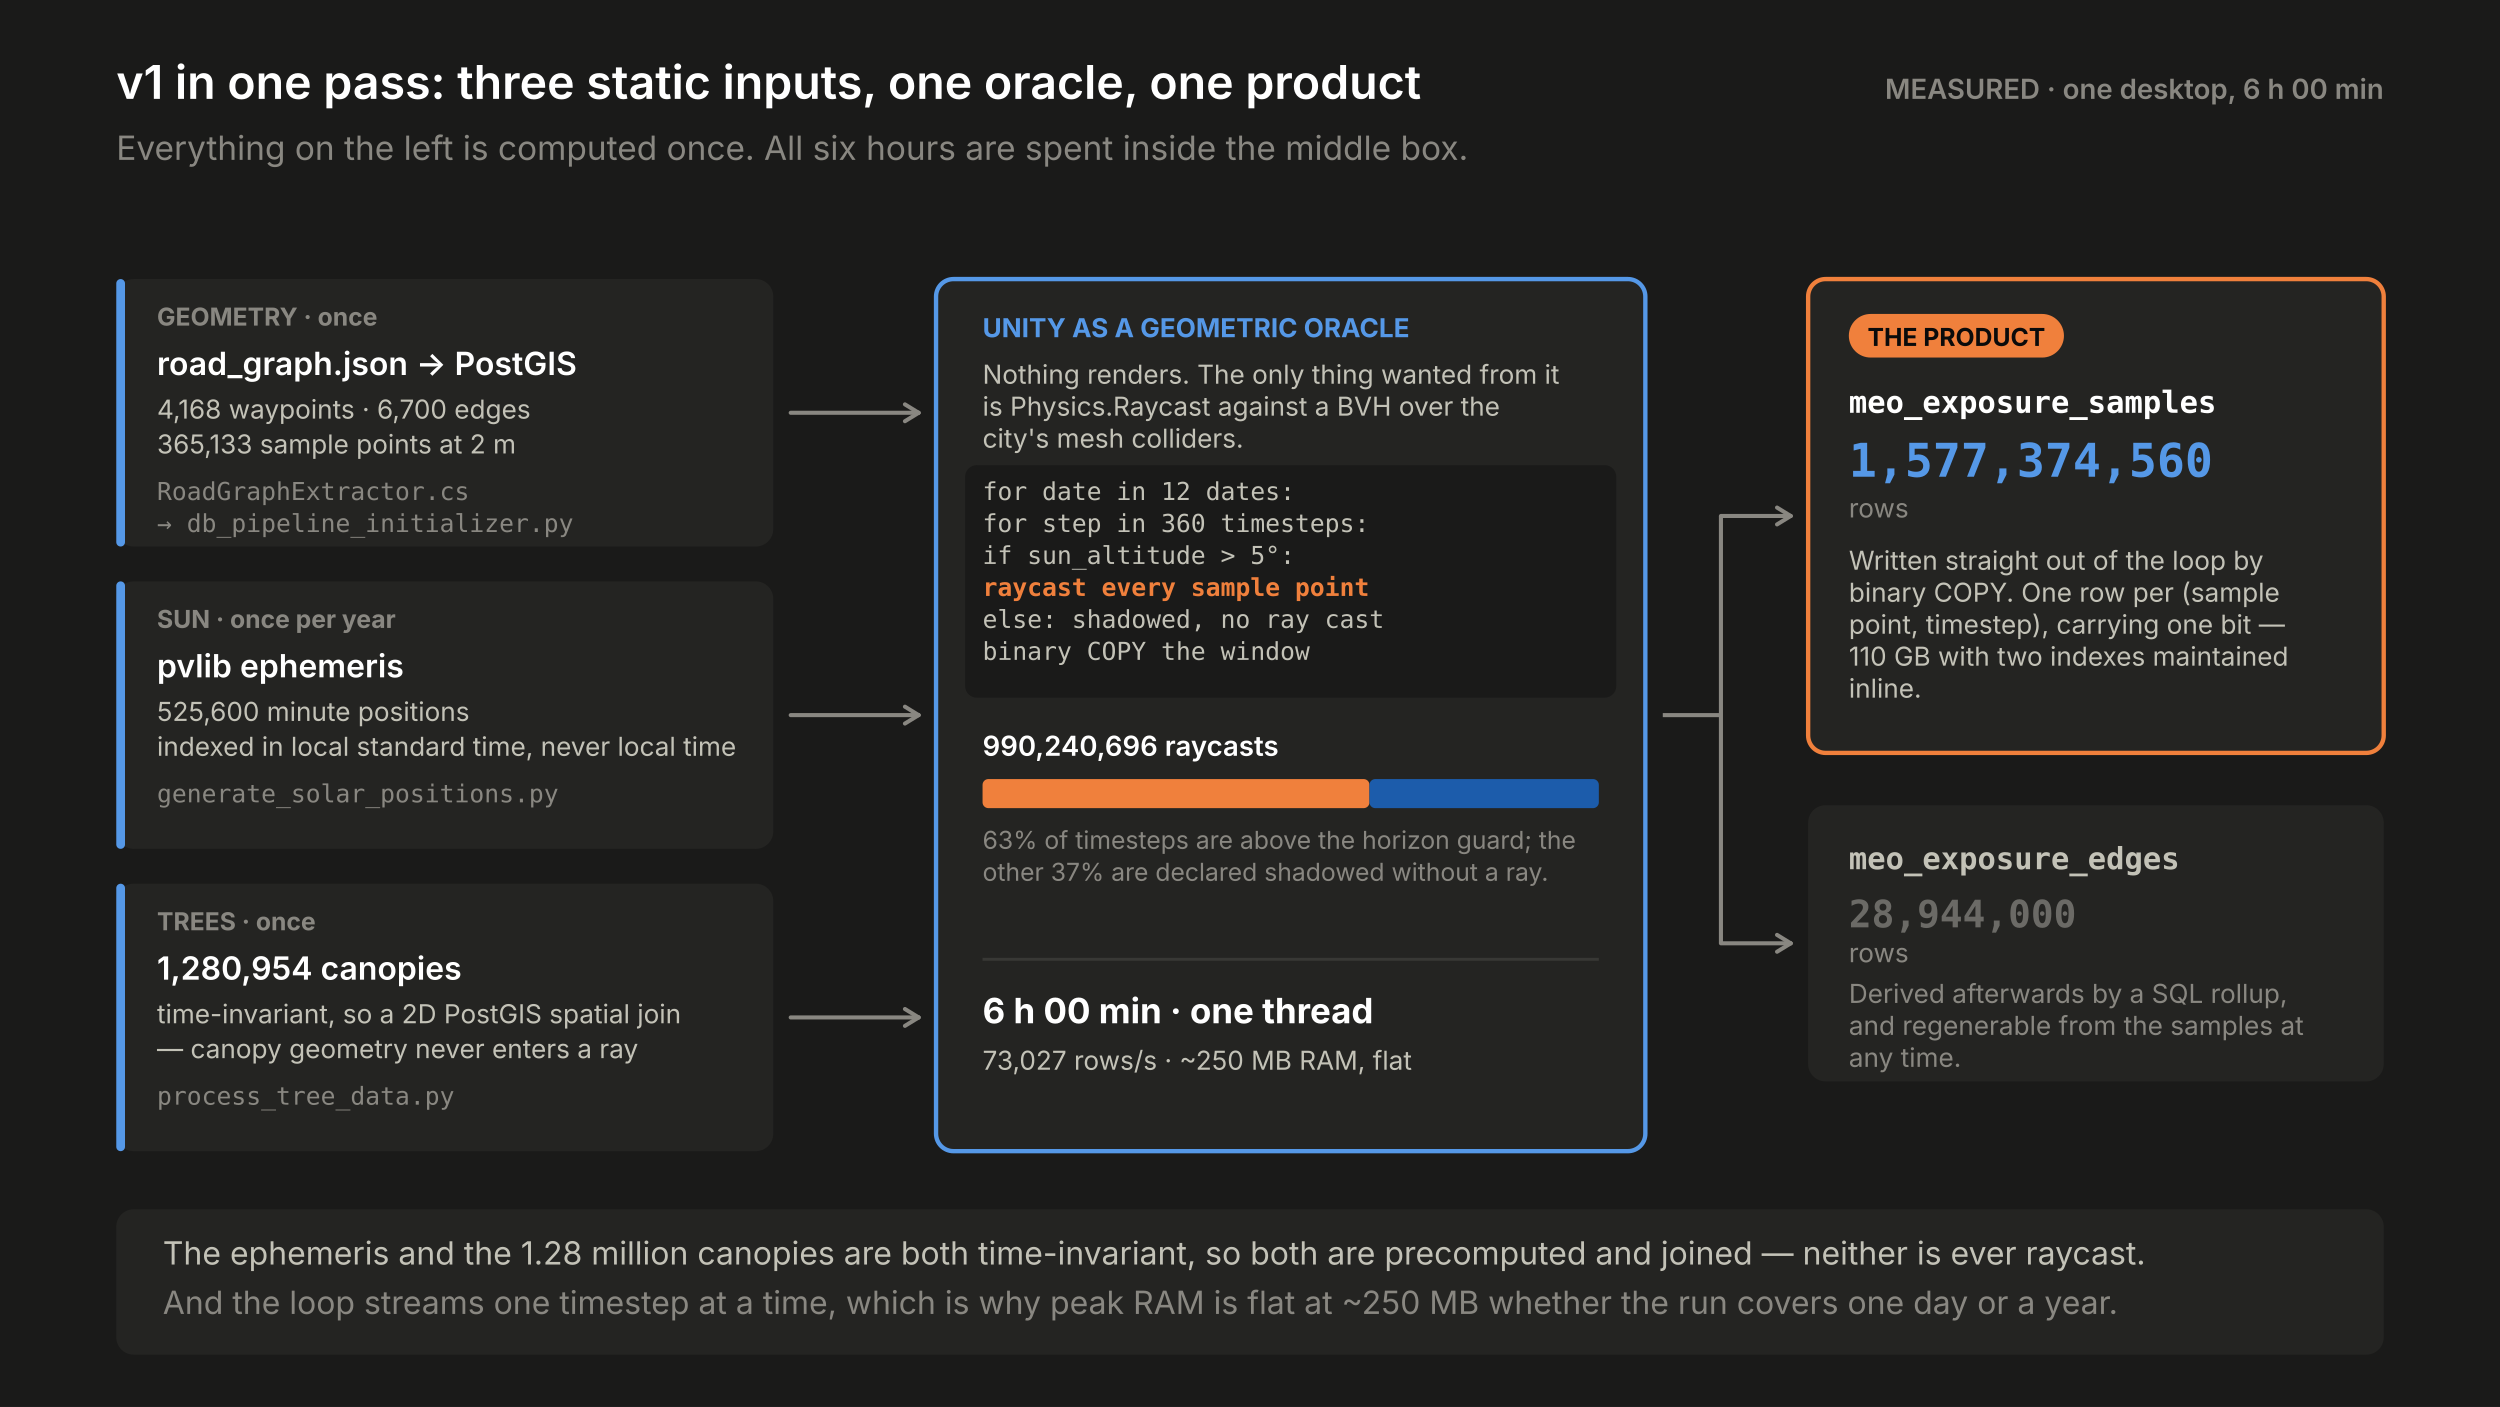
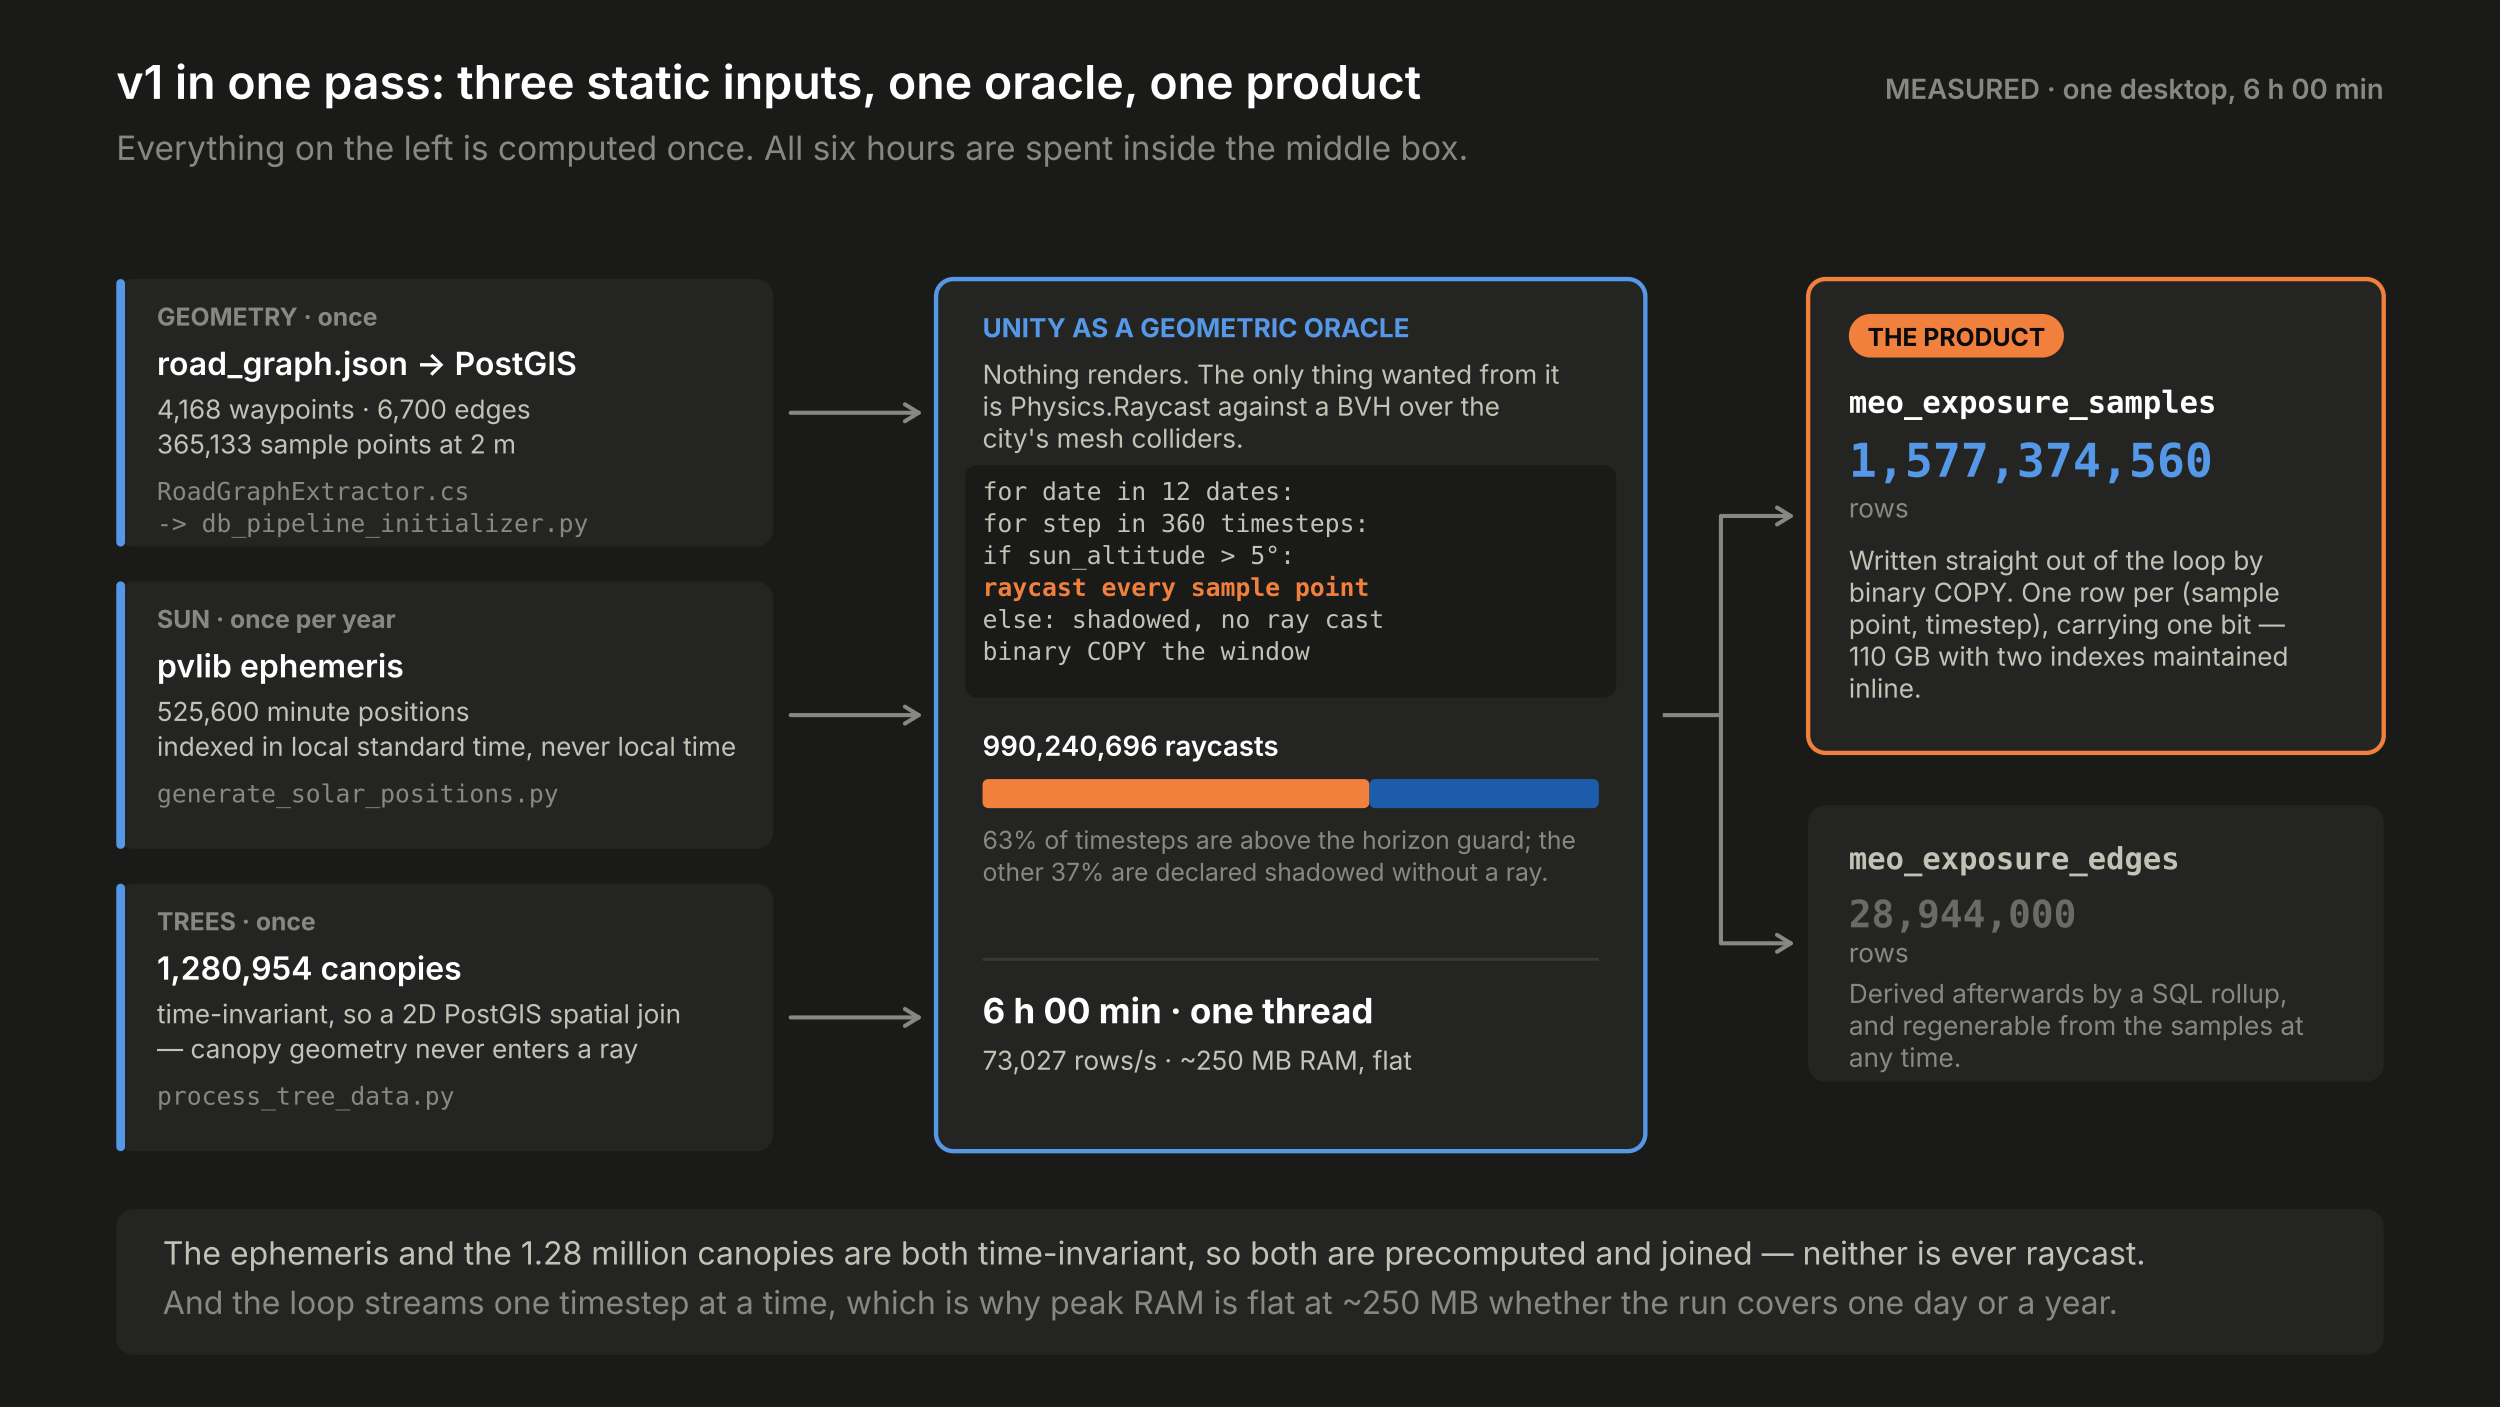
<svg xmlns="http://www.w3.org/2000/svg" width="860" height="484" viewBox="0 0 860 484" role="img" aria-label="v1's dataflow: three precomputed static inputs — the road graph and its 365,133 sample points, 525,600 minute-resolution solar positions, and 1,280,954 tree canopies joined in 2D — all feed one Unity loop that sweeps time and raycasts, writing 1,577,374,560 sample rows in 6 h 00 min on one thread, plus a derived per-edge table of 28,944,000 rows.">
  <rect width="860" height="484" fill="#1a1a19" />
  <text x="40.0" y="34.0" font-family="system-ui,-apple-system,'Segoe UI',sans-serif" font-size="16" font-weight="600" fill="#ffffff" text-anchor="start" style="font-variant-numeric:tabular-nums">v1 in one pass: three static inputs, one oracle, one product</text>
  <text x="40.0" y="55.0" font-family="system-ui,-apple-system,'Segoe UI',sans-serif" font-size="11.5" font-weight="400" fill="#898781" text-anchor="start" style="font-variant-numeric:tabular-nums">Everything on the left is computed once. All six hours are spent inside the middle box.</text>
  <text x="820.0" y="34.0" font-family="system-ui,-apple-system,'Segoe UI',sans-serif" font-size="9.5" font-weight="600" fill="#898781" text-anchor="end" style="font-variant-numeric:tabular-nums">MEASURED · one desktop, 6 h 00 min</text>
  <rect x="40.0" y="96.0" width="226.0" height="92.0" rx="6" fill="#242422" />
  <rect x="40.0" y="96.0" width="3.0" height="92.0" rx="1.5" fill="#5598e7" />
  <text x="54.0" y="112.0" font-family="system-ui,-apple-system,'Segoe UI',sans-serif" font-size="8.5" font-weight="700" fill="#898781" text-anchor="start" style="font-variant-numeric:tabular-nums">GEOMETRY · once</text>
-   <text x="54.0" y="129.0" font-family="system-ui,-apple-system,'Segoe UI',sans-serif" font-size="11" font-weight="600" fill="#ffffff" text-anchor="start" style="font-variant-numeric:tabular-nums">road_graph.json → PostGIS</text>
+   <text x="54.0" y="129.0" font-family="system-ui,-apple-system,'Segoe UI',sans-serif" font-size="11" font-weight="600" fill="#ffffff" text-anchor="start" style="font-variant-numeric:tabular-nums">road_graph.json -&gt; PostGIS</text>
  <text x="54.0" y="144.0" font-family="system-ui,-apple-system,'Segoe UI',sans-serif" font-size="9" font-weight="400" fill="#c3c2b7" text-anchor="start" style="font-variant-numeric:tabular-nums">4,168 waypoints · 6,700 edges</text>
  <text x="54.0" y="156.0" font-family="system-ui,-apple-system,'Segoe UI',sans-serif" font-size="9" font-weight="400" fill="#c3c2b7" text-anchor="start" style="font-variant-numeric:tabular-nums">365,133 sample points at 2 m</text>
  <text x="54.0" y="172.0" font-family="ui-monospace,'SF Mono',Menlo,Consolas,monospace" font-size="8.5" font-weight="400" fill="#898781" text-anchor="start" style="font-variant-numeric:tabular-nums">RoadGraphExtractor.cs</text>
-   <text x="54.0" y="183.0" font-family="ui-monospace,'SF Mono',Menlo,Consolas,monospace" font-size="8.5" font-weight="400" fill="#898781" text-anchor="start" style="font-variant-numeric:tabular-nums">  → db_pipeline_initializer.py</text>
+   <text x="54.0" y="183.0" font-family="ui-monospace,'SF Mono',Menlo,Consolas,monospace" font-size="8.5" font-weight="400" fill="#898781" text-anchor="start" style="font-variant-numeric:tabular-nums">  -&gt; db_pipeline_initializer.py</text>
  <line x1="272.0" y1="142.0" x2="316.0" y2="142.0" stroke="#898781" stroke-width="1.4" stroke-linecap="round" />
  <line x1="316.0" y1="142.0" x2="311.3" y2="144.9" stroke="#898781" stroke-width="1.4" stroke-linecap="round" />
  <line x1="316.0" y1="142.0" x2="311.3" y2="139.1" stroke="#898781" stroke-width="1.4" stroke-linecap="round" />
  <rect x="40.0" y="200.0" width="226.0" height="92.0" rx="6" fill="#242422" />
  <rect x="40.0" y="200.0" width="3.0" height="92.0" rx="1.5" fill="#5598e7" />
  <text x="54.0" y="216.0" font-family="system-ui,-apple-system,'Segoe UI',sans-serif" font-size="8.5" font-weight="700" fill="#898781" text-anchor="start" style="font-variant-numeric:tabular-nums">SUN · once per year</text>
  <text x="54.0" y="233.0" font-family="system-ui,-apple-system,'Segoe UI',sans-serif" font-size="11" font-weight="600" fill="#ffffff" text-anchor="start" style="font-variant-numeric:tabular-nums">pvlib ephemeris</text>
  <text x="54.0" y="248.0" font-family="system-ui,-apple-system,'Segoe UI',sans-serif" font-size="9" font-weight="400" fill="#c3c2b7" text-anchor="start" style="font-variant-numeric:tabular-nums">525,600 minute positions</text>
  <text x="54.0" y="260.0" font-family="system-ui,-apple-system,'Segoe UI',sans-serif" font-size="9" font-weight="400" fill="#c3c2b7" text-anchor="start" style="font-variant-numeric:tabular-nums">indexed in local standard time, never local time</text>
  <text x="54.0" y="276.0" font-family="ui-monospace,'SF Mono',Menlo,Consolas,monospace" font-size="8.5" font-weight="400" fill="#898781" text-anchor="start" style="font-variant-numeric:tabular-nums">generate_solar_positions.py</text>
  <line x1="272.0" y1="246.0" x2="316.0" y2="246.0" stroke="#898781" stroke-width="1.4" stroke-linecap="round" />
  <line x1="316.0" y1="246.0" x2="311.3" y2="248.9" stroke="#898781" stroke-width="1.4" stroke-linecap="round" />
  <line x1="316.0" y1="246.0" x2="311.3" y2="243.1" stroke="#898781" stroke-width="1.4" stroke-linecap="round" />
  <rect x="40.0" y="304.0" width="226.0" height="92.0" rx="6" fill="#242422" />
  <rect x="40.0" y="304.0" width="3.0" height="92.0" rx="1.5" fill="#5598e7" />
  <text x="54.0" y="320.0" font-family="system-ui,-apple-system,'Segoe UI',sans-serif" font-size="8.5" font-weight="700" fill="#898781" text-anchor="start" style="font-variant-numeric:tabular-nums">TREES · once</text>
  <text x="54.0" y="337.0" font-family="system-ui,-apple-system,'Segoe UI',sans-serif" font-size="11" font-weight="600" fill="#ffffff" text-anchor="start" style="font-variant-numeric:tabular-nums">1,280,954 canopies</text>
  <text x="54.0" y="352.0" font-family="system-ui,-apple-system,'Segoe UI',sans-serif" font-size="9" font-weight="400" fill="#c3c2b7" text-anchor="start" style="font-variant-numeric:tabular-nums">time-invariant, so a 2D PostGIS spatial join</text>
  <text x="54.0" y="364.0" font-family="system-ui,-apple-system,'Segoe UI',sans-serif" font-size="9" font-weight="400" fill="#c3c2b7" text-anchor="start" style="font-variant-numeric:tabular-nums">— canopy geometry never enters a ray</text>
  <text x="54.0" y="380.0" font-family="ui-monospace,'SF Mono',Menlo,Consolas,monospace" font-size="8.5" font-weight="400" fill="#898781" text-anchor="start" style="font-variant-numeric:tabular-nums">process_tree_data.py</text>
  <line x1="272.0" y1="350.0" x2="316.0" y2="350.0" stroke="#898781" stroke-width="1.4" stroke-linecap="round" />
  <line x1="316.0" y1="350.0" x2="311.3" y2="352.9" stroke="#898781" stroke-width="1.4" stroke-linecap="round" />
  <line x1="316.0" y1="350.0" x2="311.3" y2="347.1" stroke="#898781" stroke-width="1.4" stroke-linecap="round" />
  <rect x="322.0" y="96.0" width="244.0" height="300.0" rx="6" fill="#242422" stroke="#5598e7" stroke-width="1.5" />
  <text x="338.0" y="116.0" font-family="system-ui,-apple-system,'Segoe UI',sans-serif" font-size="9" font-weight="700" fill="#5598e7" text-anchor="start" style="font-variant-numeric:tabular-nums">UNITY AS A GEOMETRIC ORACLE</text>
  <text x="338.0" y="132.0" font-family="system-ui,-apple-system,'Segoe UI',sans-serif" font-size="9" font-weight="400" fill="#c3c2b7" text-anchor="start" style="font-variant-numeric:tabular-nums">Nothing renders. The only thing wanted from it</text>
  <text x="338.0" y="143.0" font-family="system-ui,-apple-system,'Segoe UI',sans-serif" font-size="9" font-weight="400" fill="#c3c2b7" text-anchor="start" style="font-variant-numeric:tabular-nums">is Physics.Raycast against a BVH over the</text>
  <text x="338.0" y="154.0" font-family="system-ui,-apple-system,'Segoe UI',sans-serif" font-size="9" font-weight="400" fill="#c3c2b7" text-anchor="start" style="font-variant-numeric:tabular-nums">city's mesh colliders.</text>
  <rect x="332.0" y="160.0" width="224.0" height="80.0" rx="4" fill="#1a1a19" />
  <text x="338.0" y="172.0" font-family="ui-monospace,'SF Mono',Menlo,Consolas,monospace" font-size="8.5" font-weight="400" fill="#c3c2b7" text-anchor="start" style="font-variant-numeric:tabular-nums">for date in 12 dates:</text>
  <text x="338.0" y="183.0" font-family="ui-monospace,'SF Mono',Menlo,Consolas,monospace" font-size="8.5" font-weight="400" fill="#c3c2b7" text-anchor="start" style="font-variant-numeric:tabular-nums">  for step in 360 timesteps:</text>
  <text x="338.0" y="194.0" font-family="ui-monospace,'SF Mono',Menlo,Consolas,monospace" font-size="8.5" font-weight="400" fill="#c3c2b7" text-anchor="start" style="font-variant-numeric:tabular-nums">    if sun_altitude &gt; 5°:</text>
  <text x="338.0" y="205.0" font-family="ui-monospace,'SF Mono',Menlo,Consolas,monospace" font-size="8.5" font-weight="700" fill="#f0803c" text-anchor="start" style="font-variant-numeric:tabular-nums">      raycast every sample point</text>
  <text x="338.0" y="216.0" font-family="ui-monospace,'SF Mono',Menlo,Consolas,monospace" font-size="8.5" font-weight="400" fill="#c3c2b7" text-anchor="start" style="font-variant-numeric:tabular-nums">    else: shadowed, no ray cast</text>
  <text x="338.0" y="227.0" font-family="ui-monospace,'SF Mono',Menlo,Consolas,monospace" font-size="8.5" font-weight="400" fill="#c3c2b7" text-anchor="start" style="font-variant-numeric:tabular-nums">    binary COPY the window</text>
  <text x="338.0" y="260.0" font-family="system-ui,-apple-system,'Segoe UI',sans-serif" font-size="9.5" font-weight="600" fill="#ffffff" text-anchor="start" style="font-variant-numeric:tabular-nums">990,240,696 raycasts</text>
  <rect x="338.0" y="268.0" width="133.1" height="10.0" rx="2" fill="#f0803c" />
  <rect x="471.1" y="268.0" width="78.9" height="10.0" rx="2" fill="#1c5cab" />
  <text x="338.0" y="292.0" font-family="system-ui,-apple-system,'Segoe UI',sans-serif" font-size="8.5" font-weight="400" fill="#898781" text-anchor="start" style="font-variant-numeric:tabular-nums">63% of timesteps are above the horizon guard; the</text>
  <text x="338.0" y="303.0" font-family="system-ui,-apple-system,'Segoe UI',sans-serif" font-size="8.5" font-weight="400" fill="#898781" text-anchor="start" style="font-variant-numeric:tabular-nums">other 37% are declared shadowed without a ray.</text>
  <line x1="338.0" y1="330.0" x2="550.0" y2="330.0" stroke="#383835" stroke-width="1" stroke-linecap="butt" />
  <text x="338.0" y="352.0" font-family="system-ui,-apple-system,'Segoe UI',sans-serif" font-size="12" font-weight="700" fill="#ffffff" text-anchor="start" style="font-variant-numeric:tabular-nums">6 h 00 min · one thread</text>
  <text x="338.0" y="368.0" font-family="system-ui,-apple-system,'Segoe UI',sans-serif" font-size="9" font-weight="400" fill="#c3c2b7" text-anchor="start" style="font-variant-numeric:tabular-nums">73,027 rows/s · ~250 MB RAM, flat</text>
  <rect x="622.0" y="96.0" width="198.0" height="163.0" rx="6" fill="#242422" stroke="#f0803c" stroke-width="1.5" />
  <rect x="636.0" y="108.0" width="74.0" height="15.0" rx="7.5" fill="#f0803c" />
  <text x="673.0" y="119.0" font-family="system-ui,-apple-system,'Segoe UI',sans-serif" font-size="8.5" font-weight="700" fill="#0b0b0b" text-anchor="middle" style="font-variant-numeric:tabular-nums">THE PRODUCT</text>
  <text x="636.0" y="142.0" font-family="ui-monospace,'SF Mono',Menlo,Consolas,monospace" font-size="10.5" font-weight="700" fill="#ffffff" text-anchor="start" style="font-variant-numeric:tabular-nums">meo_exposure_samples</text>
  <text x="636.0" y="164.0" font-family="ui-monospace,'SF Mono',Menlo,Consolas,monospace" font-size="16" font-weight="700" fill="#5598e7" text-anchor="start" style="font-variant-numeric:tabular-nums">1,577,374,560</text>
  <text x="636.0" y="178.0" font-family="system-ui,-apple-system,'Segoe UI',sans-serif" font-size="9" font-weight="400" fill="#898781" text-anchor="start" style="font-variant-numeric:tabular-nums">rows</text>
  <text x="636.0" y="196.0" font-family="system-ui,-apple-system,'Segoe UI',sans-serif" font-size="9" font-weight="400" fill="#c3c2b7" text-anchor="start" style="font-variant-numeric:tabular-nums">Written straight out of the loop by</text>
  <text x="636.0" y="207.0" font-family="system-ui,-apple-system,'Segoe UI',sans-serif" font-size="9" font-weight="400" fill="#c3c2b7" text-anchor="start" style="font-variant-numeric:tabular-nums">binary COPY. One row per (sample</text>
  <text x="636.0" y="218.0" font-family="system-ui,-apple-system,'Segoe UI',sans-serif" font-size="9" font-weight="400" fill="#c3c2b7" text-anchor="start" style="font-variant-numeric:tabular-nums">point, timestep), carrying one bit —</text>
  <text x="636.0" y="229.0" font-family="system-ui,-apple-system,'Segoe UI',sans-serif" font-size="9" font-weight="400" fill="#c3c2b7" text-anchor="start" style="font-variant-numeric:tabular-nums">110 GB with two indexes maintained</text>
  <text x="636.0" y="240.0" font-family="system-ui,-apple-system,'Segoe UI',sans-serif" font-size="9" font-weight="400" fill="#c3c2b7" text-anchor="start" style="font-variant-numeric:tabular-nums">inline.</text>
  <rect x="622.0" y="277.0" width="198.0" height="95.0" rx="6" fill="#242422" />
  <text x="636.0" y="299.0" font-family="ui-monospace,'SF Mono',Menlo,Consolas,monospace" font-size="10.5" font-weight="700" fill="#c3c2b7" text-anchor="start" style="font-variant-numeric:tabular-nums">meo_exposure_edges</text>
  <text x="636.0" y="319.0" font-family="ui-monospace,'SF Mono',Menlo,Consolas,monospace" font-size="13" font-weight="700" fill="#6b6a66" text-anchor="start" style="font-variant-numeric:tabular-nums">28,944,000</text>
  <text x="636.0" y="331.0" font-family="system-ui,-apple-system,'Segoe UI',sans-serif" font-size="9" font-weight="400" fill="#898781" text-anchor="start" style="font-variant-numeric:tabular-nums">rows</text>
  <text x="636.0" y="345.0" font-family="system-ui,-apple-system,'Segoe UI',sans-serif" font-size="9" font-weight="400" fill="#898781" text-anchor="start" style="font-variant-numeric:tabular-nums">Derived afterwards by a SQL rollup,</text>
  <text x="636.0" y="356.0" font-family="system-ui,-apple-system,'Segoe UI',sans-serif" font-size="9" font-weight="400" fill="#898781" text-anchor="start" style="font-variant-numeric:tabular-nums">and regenerable from the samples at</text>
  <text x="636.0" y="367.0" font-family="system-ui,-apple-system,'Segoe UI',sans-serif" font-size="9" font-weight="400" fill="#898781" text-anchor="start" style="font-variant-numeric:tabular-nums">any time.</text>
  <line x1="572.0" y1="246.0" x2="592.0" y2="246.0" stroke="#898781" stroke-width="1.4" stroke-linecap="butt" />
  <line x1="592.0" y1="177.5" x2="592.0" y2="324.5" stroke="#898781" stroke-width="1.4" stroke-linecap="butt" />
  <line x1="592.0" y1="177.5" x2="616.0" y2="177.5" stroke="#898781" stroke-width="1.4" stroke-linecap="round" />
  <line x1="616.0" y1="177.5" x2="611.3" y2="180.4" stroke="#898781" stroke-width="1.4" stroke-linecap="round" />
  <line x1="616.0" y1="177.5" x2="611.3" y2="174.6" stroke="#898781" stroke-width="1.4" stroke-linecap="round" />
  <line x1="592.0" y1="324.5" x2="616.0" y2="324.5" stroke="#898781" stroke-width="1.4" stroke-linecap="round" />
  <line x1="616.0" y1="324.5" x2="611.3" y2="327.4" stroke="#898781" stroke-width="1.4" stroke-linecap="round" />
  <line x1="616.0" y1="324.5" x2="611.3" y2="321.6" stroke="#898781" stroke-width="1.4" stroke-linecap="round" />
  <rect x="40.0" y="416.0" width="780.0" height="50.0" rx="6" fill="#242422" />
  <text x="56.0" y="435.0" font-family="system-ui,-apple-system,'Segoe UI',sans-serif" font-size="11" font-weight="400" fill="#c3c2b7" text-anchor="start" style="font-variant-numeric:tabular-nums">The ephemeris and the 1.28 million canopies are both time-invariant, so both are precomputed and joined — neither is ever raycast.</text>
  <text x="56.0" y="452.0" font-family="system-ui,-apple-system,'Segoe UI',sans-serif" font-size="11" font-weight="400" fill="#898781" text-anchor="start" style="font-variant-numeric:tabular-nums">And the loop streams one timestep at a time, which is why peak RAM is flat at ~250 MB whether the run covers one day or a year.</text>
</svg>
